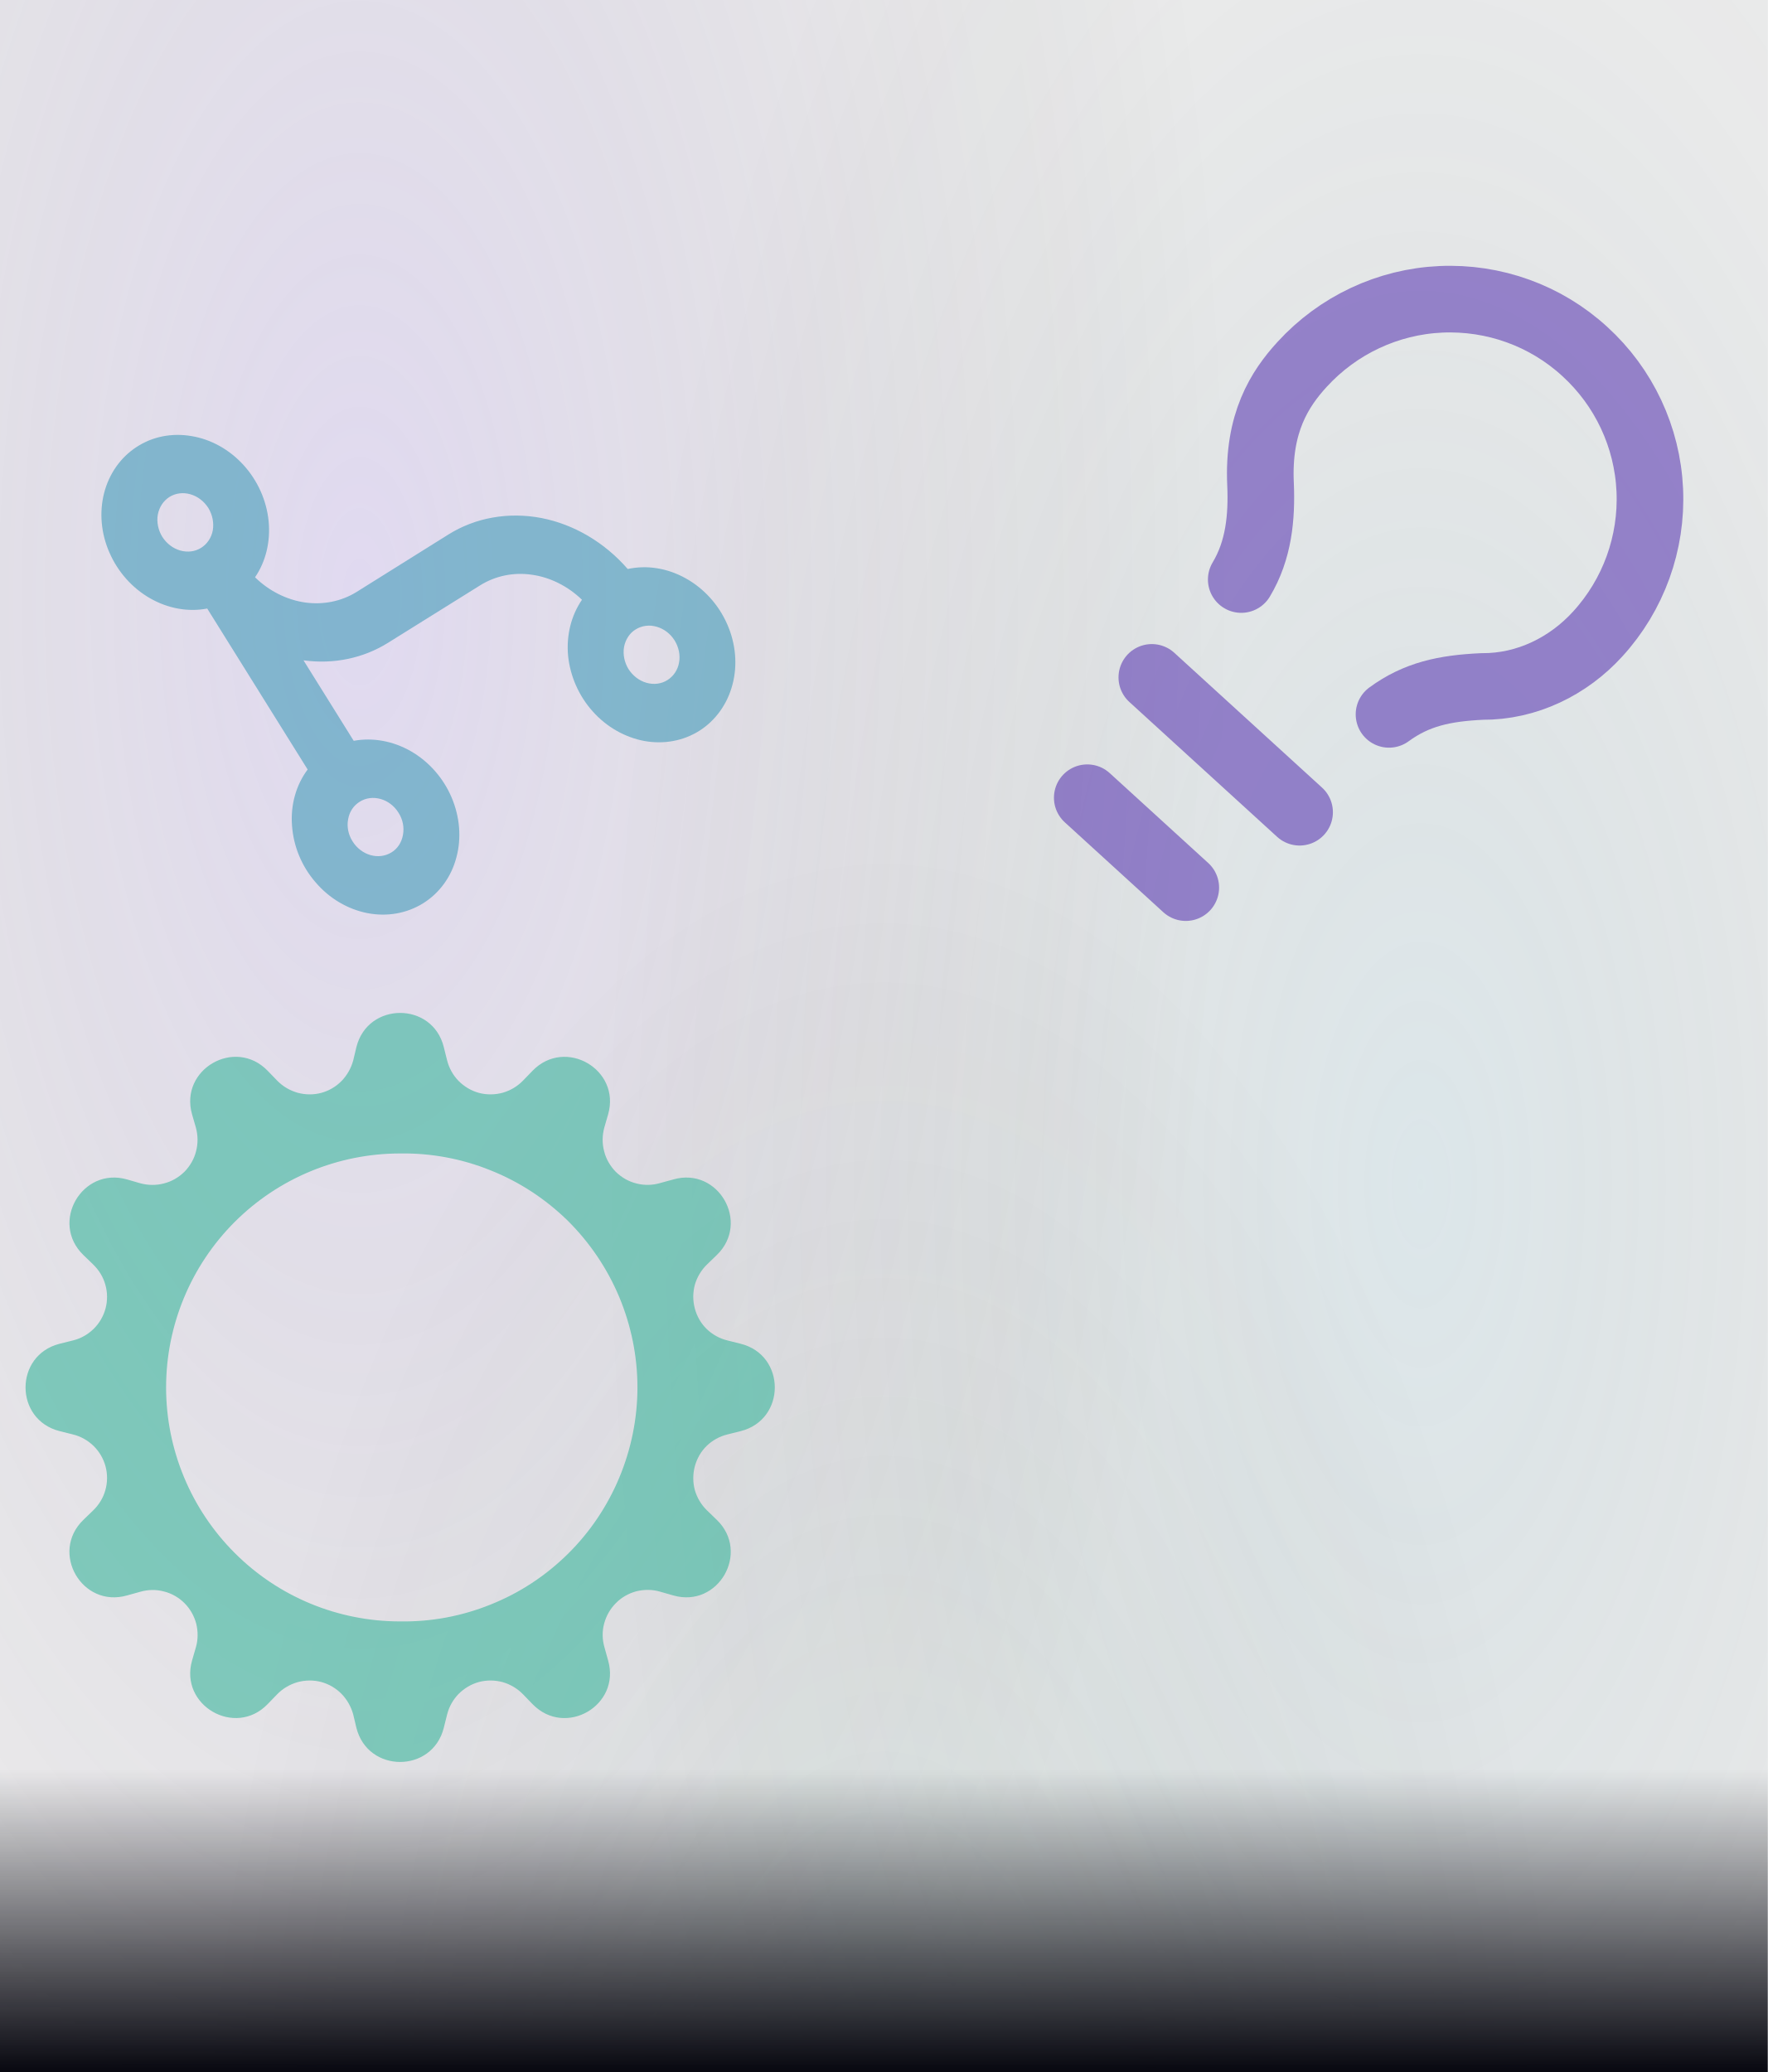
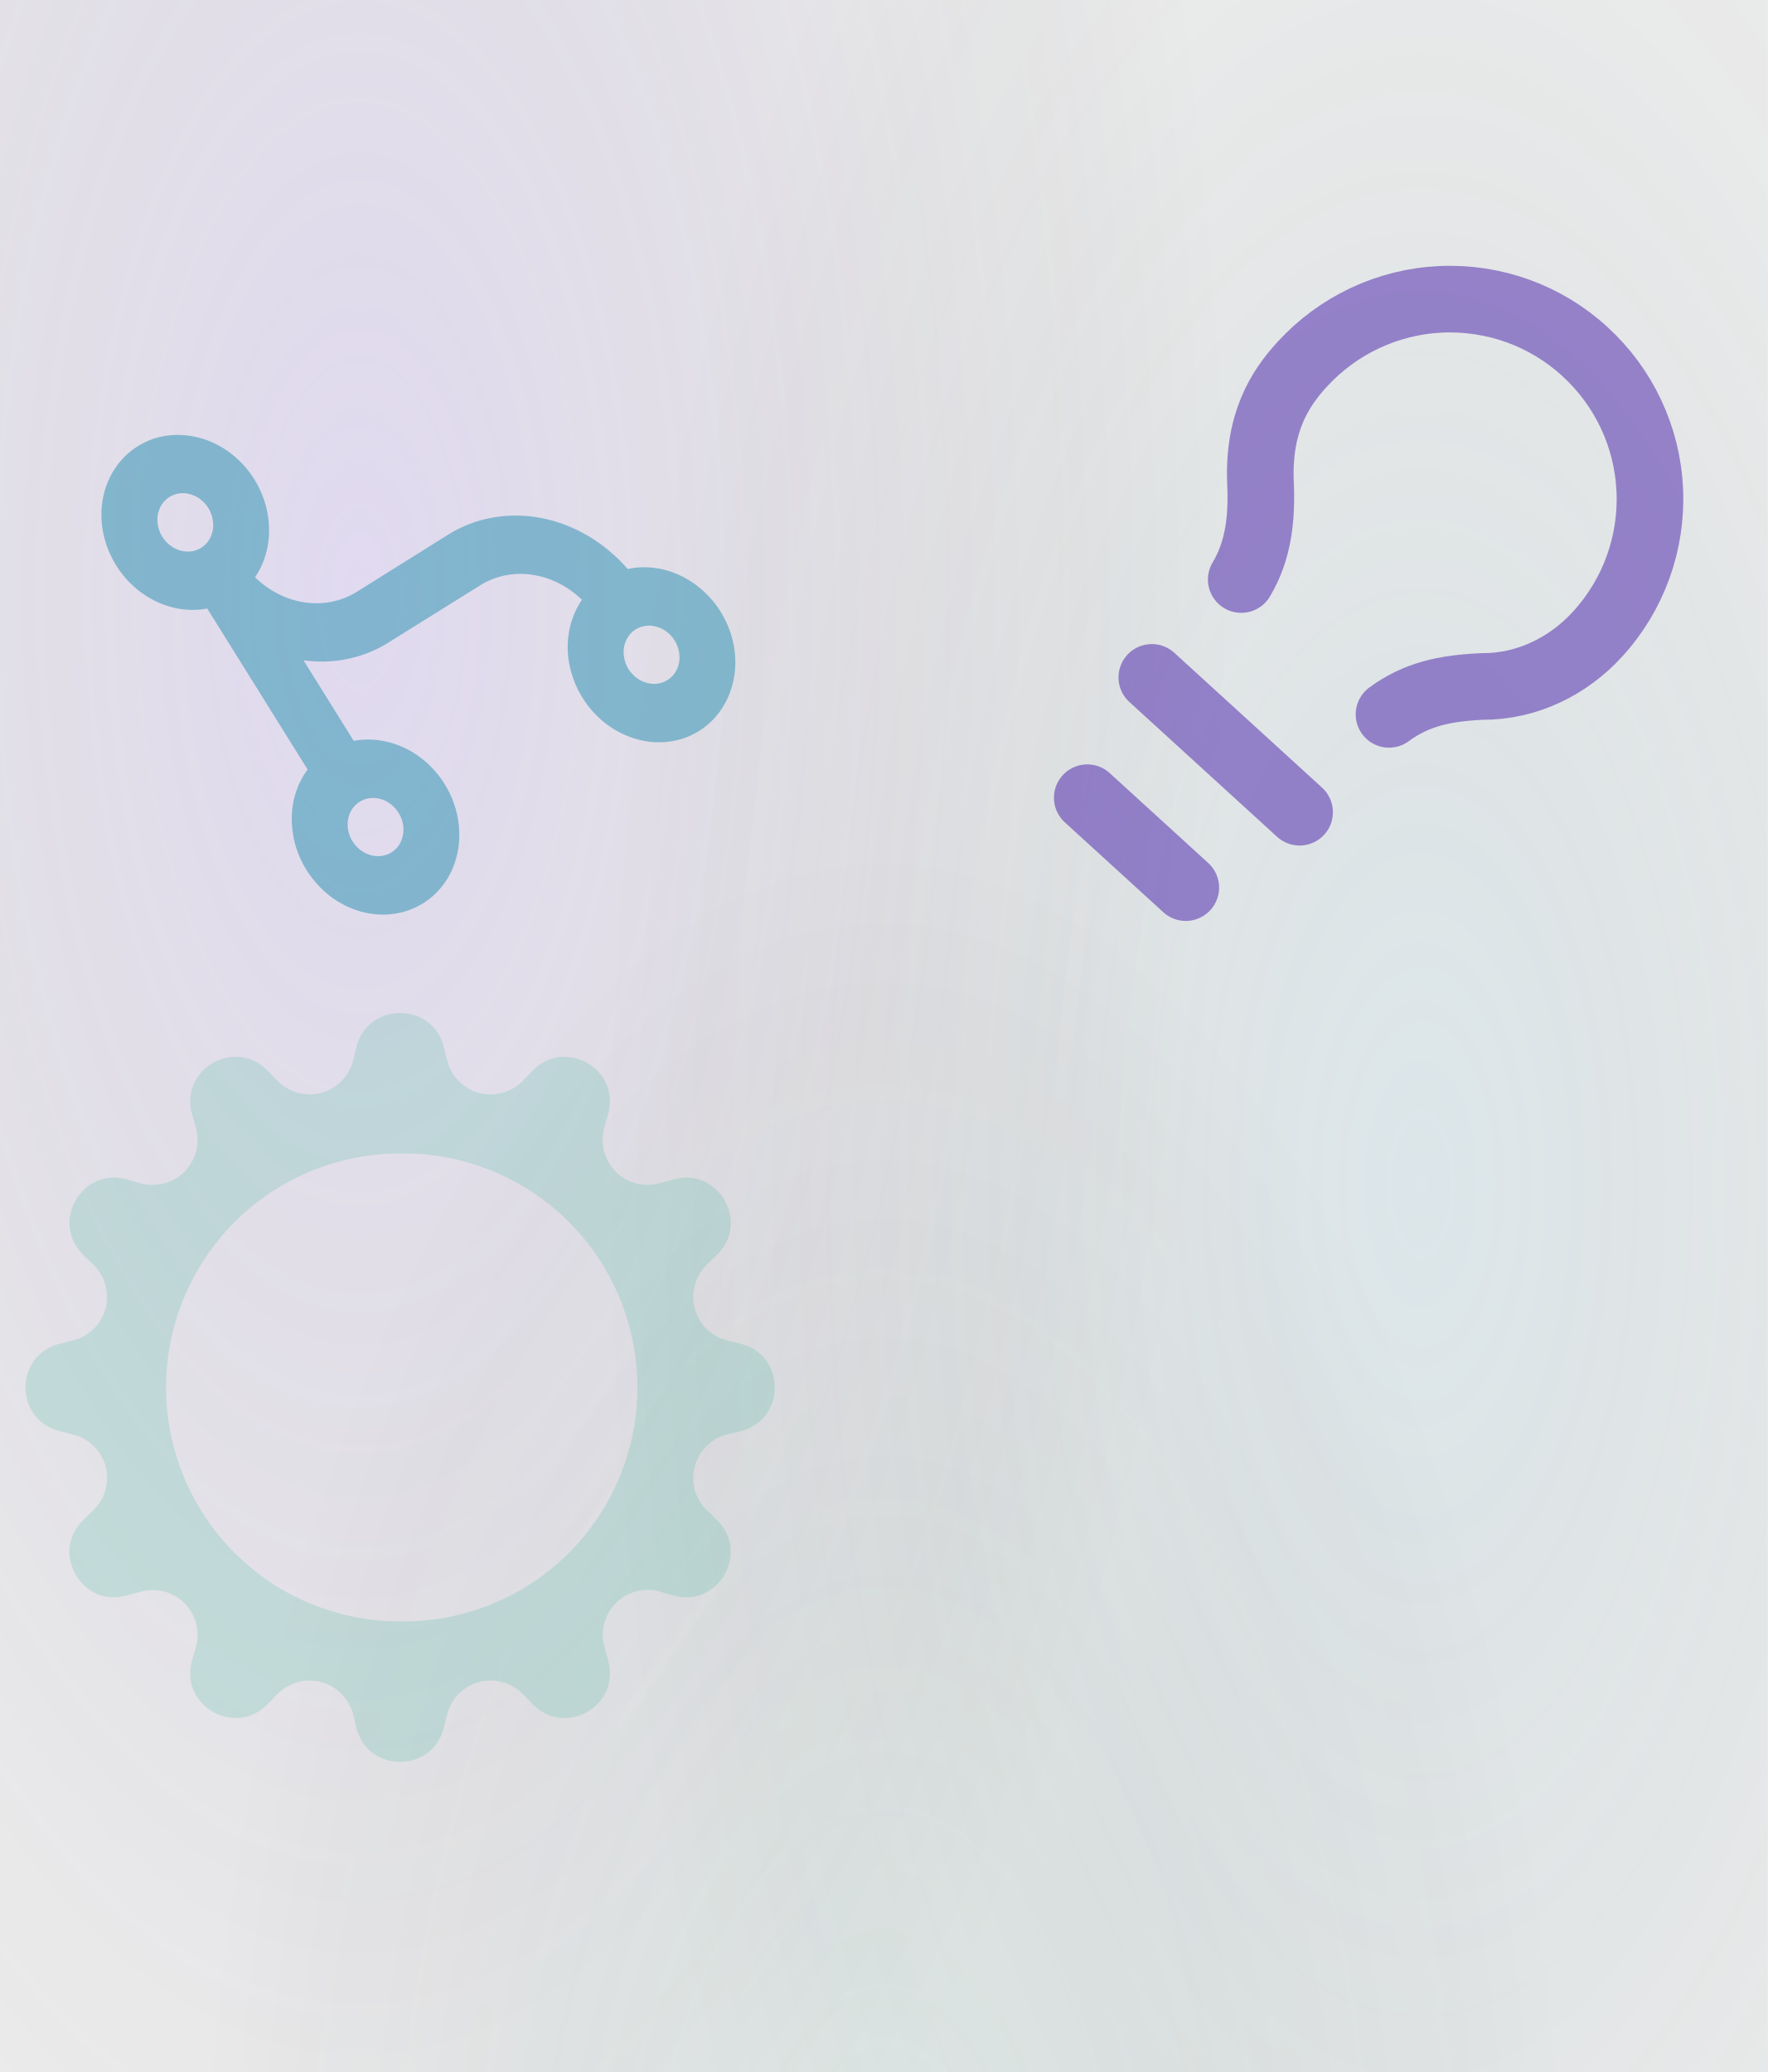
<svg xmlns="http://www.w3.org/2000/svg" width="1109" height="1300" viewBox="0 0 1109 1300" fill="none">
  <g clip-path="url(#clip0_655_36)">
    <rect width="1109" height="1300" fill="url(#paint0_radial_655_36)" />
    <rect width="1109" height="1300" fill="url(#paint1_radial_655_36)" />
    <rect width="1109" height="1300" fill="url(#paint2_radial_655_36)" />
-     <path fill-rule="evenodd" clip-rule="evenodd" d="M278.4 656.9C271.3 628.4 230.8 628.4 223.6 656.9L221.6 665.3C220.3 670.1 217.8 674.6 214.3 678.2C210.8 681.8 206.3 684.4 201.5 685.7C196.6 687 191.5 686.9 186.7 685.6C181.8 684.2 177.4 681.6 173.9 678L167.9 671.8C147.5 650.7 112.4 670.9 120.5 699.2L122.9 707.5C124.2 712.3 124.3 717.4 123 722.3C121.8 727.2 119.2 731.6 115.7 735.2C112.1 738.7 107.7 741.3 102.8 742.5C98 743.8 92.8 743.7 88 742.4L79.7 740C51.5 731.9 31.2 767 52.3 787.4L58.5 793.4C62.1 796.9 64.8 801.3 66.1 806.1C67.5 811 67.5 816.1 66.2 821C64.9 825.8 62.3 830.3 58.7 833.8C55.1 837.3 50.7 839.8 45.8 841L37.4 843.1C8.9 850.3 8.9 890.7 37.4 897.9L45.8 900C50.7 901.2 55.1 903.7 58.7 907.2C62.3 910.7 64.9 915.2 66.2 920C67.5 924.9 67.5 930 66.1 934.9C64.8 939.7 62.1 944.1 58.5 947.6L52.3 953.6C31.2 974 51.4 1009.1 79.7 1001L88 998.7C92.8 997.3 98 997.2 102.8 998.5C107.7 999.7 112.2 1002.3 115.7 1005.8C119.3 1009.4 121.8 1013.8 123.1 1018.7C124.3 1023.6 124.3 1028.7 122.9 1033.5L120.5 1041.8C112.4 1070 147.5 1090.3 167.9 1069.2L173.9 1063C177.4 1059.4 181.8 1056.8 186.7 1055.4C191.5 1054.1 196.6 1054 201.5 1055.3C206.3 1056.6 210.8 1059.2 214.3 1062.8C217.8 1066.4 220.3 1070.9 221.6 1075.7L223.6 1084.1C230.8 1112.6 271.2 1112.6 278.4 1084.1L280.5 1075.7C281.7 1070.9 284.2 1066.4 287.7 1062.8C291.3 1059.2 295.7 1056.6 300.5 1055.3C305.4 1054 310.5 1054.1 315.4 1055.4C320.2 1056.8 324.6 1059.4 328.1 1063L334.1 1069.2C354.6 1090.3 389.6 1070.1 381.5 1041.8L379.2 1033.5C377.8 1028.7 377.7 1023.5 379 1018.7C380.3 1013.8 382.8 1009.4 386.4 1005.8C389.9 1002.2 394.4 999.7 399.2 998.4C404.1 997.2 409.2 997.2 414 998.6L422.4 1001C450.6 1009.1 470.8 974 449.7 953.6L443.5 947.6C439.9 944.1 437.3 939.7 435.9 934.9C434.6 930 434.6 924.9 435.9 920C437.2 915.2 439.7 910.7 443.3 907.2C446.9 903.7 451.4 901.2 456.3 900L464.7 897.9C493.2 890.7 493.2 850.3 464.7 843.1L456.3 841C451.4 839.8 446.9 837.3 443.3 833.8C439.7 830.3 437.2 825.8 435.9 821C434.6 816.1 434.6 811 435.9 806.1C437.3 801.3 439.9 796.9 443.5 793.4L449.7 787.4C470.8 767 450.6 731.9 422.4 740L414 742.3C409.2 743.7 404.1 743.8 399.2 742.5C394.3 741.3 389.9 738.7 386.3 735.2C382.8 731.6 380.2 727.2 379 722.3C377.7 717.4 377.8 712.3 379.1 707.5L381.5 699.2C389.6 671 354.6 650.7 334.1 671.8L328.1 678C324.6 681.6 320.2 684.2 315.4 685.6C310.5 686.9 305.4 687 300.5 685.7C295.7 684.4 291.3 681.8 287.7 678.2C284.2 674.6 281.7 670.1 280.5 665.3L278.4 656.9ZM251 1017.3C270.5 1017.6 289.8 1014 307.8 1006.7C325.9 999.5 342.3 988.7 356.2 975C370 961.4 381 945.1 388.5 927.1C396 909.2 399.9 889.9 399.9 870.5C399.9 851 396 831.8 388.5 813.8C381 795.9 370 779.6 356.2 765.9C342.3 752.3 325.9 741.5 307.8 734.3C289.8 727 270.5 723.4 251 723.7C212.1 723.7 174.7 739.2 147.2 766.7C119.7 794.2 104.2 831.6 104.2 870.5C104.2 909.4 119.7 946.8 147.2 974.3C174.7 1001.9 212.1 1017.3 251 1017.3V1017.3Z" fill="#3BB59D" fill-opacity="0.6" />
+     <path fill-rule="evenodd" clip-rule="evenodd" d="M278.4 656.9C271.3 628.4 230.8 628.4 223.6 656.9L221.6 665.3C220.3 670.1 217.8 674.6 214.3 678.2C210.8 681.8 206.3 684.4 201.5 685.7C196.6 687 191.5 686.9 186.7 685.6C181.8 684.2 177.4 681.6 173.9 678L167.9 671.8C147.5 650.7 112.4 670.9 120.5 699.2L122.9 707.5C124.2 712.3 124.3 717.4 123 722.3C121.8 727.2 119.2 731.6 115.7 735.2C112.1 738.7 107.7 741.3 102.8 742.5C98 743.8 92.8 743.7 88 742.4L79.7 740C51.5 731.9 31.2 767 52.3 787.4L58.5 793.4C62.1 796.9 64.8 801.3 66.1 806.1C67.5 811 67.5 816.1 66.2 821C64.9 825.8 62.3 830.3 58.7 833.8C55.1 837.3 50.7 839.8 45.8 841L37.4 843.1C8.9 850.3 8.9 890.7 37.4 897.9L45.8 900C50.7 901.2 55.1 903.7 58.7 907.2C62.3 910.7 64.9 915.2 66.2 920C67.5 924.9 67.5 930 66.1 934.9C64.8 939.7 62.1 944.1 58.5 947.6L52.3 953.6C31.2 974 51.4 1009.1 79.7 1001L88 998.7C92.8 997.3 98 997.2 102.8 998.5C107.7 999.7 112.2 1002.3 115.7 1005.8C119.3 1009.4 121.8 1013.8 123.1 1018.7C124.3 1023.6 124.3 1028.7 122.9 1033.5L120.5 1041.8C112.4 1070 147.5 1090.3 167.9 1069.2L173.9 1063C177.4 1059.4 181.8 1056.8 186.7 1055.4C191.5 1054.1 196.6 1054 201.5 1055.3C206.3 1056.6 210.8 1059.2 214.3 1062.8C217.8 1066.4 220.3 1070.9 221.6 1075.7L223.6 1084.1C230.8 1112.6 271.2 1112.6 278.4 1084.1L280.5 1075.7C281.7 1070.9 284.2 1066.4 287.7 1062.8C291.3 1059.2 295.7 1056.6 300.5 1055.3C305.4 1054 310.5 1054.1 315.4 1055.4C320.2 1056.8 324.6 1059.4 328.1 1063L334.1 1069.2C354.6 1090.3 389.6 1070.1 381.5 1041.8L379.2 1033.5C377.8 1028.7 377.7 1023.5 379 1018.7C380.3 1013.8 382.8 1009.4 386.4 1005.8C389.9 1002.2 394.4 999.7 399.2 998.4C404.1 997.2 409.2 997.2 414 998.6L422.4 1001C450.6 1009.1 470.8 974 449.7 953.6L443.5 947.6C439.9 944.1 437.3 939.7 435.9 934.9C434.6 930 434.6 924.9 435.9 920C437.2 915.2 439.7 910.7 443.3 907.2C446.9 903.7 451.4 901.2 456.3 900L464.7 897.9C493.2 890.7 493.2 850.3 464.7 843.1L456.3 841C451.4 839.8 446.9 837.3 443.3 833.8C439.7 830.3 437.2 825.8 435.9 821C434.6 816.1 434.6 811 435.9 806.1C437.3 801.3 439.9 796.9 443.5 793.4L449.7 787.4C470.8 767 450.6 731.9 422.4 740L414 742.3C409.2 743.7 404.1 743.8 399.2 742.5C394.3 741.3 389.9 738.7 386.3 735.2C382.8 731.6 380.2 727.2 379 722.3C377.7 717.4 377.8 712.3 379.1 707.5L381.5 699.2C389.6 671 354.6 650.7 334.1 671.8L328.1 678C324.6 681.6 320.2 684.2 315.4 685.6C310.5 686.9 305.4 687 300.5 685.7C295.7 684.4 291.3 681.8 287.7 678.2C284.2 674.6 281.7 670.1 280.5 665.3L278.4 656.9ZM251 1017.3C270.5 1017.6 289.8 1014 307.8 1006.7C325.9 999.5 342.3 988.7 356.2 975C370 961.4 381 945.1 388.5 927.1C396 909.2 399.9 889.9 399.9 870.5C399.9 851 396 831.8 388.5 813.8C381 795.9 370 779.6 356.2 765.9C342.3 752.3 325.9 741.5 307.8 734.3C289.8 727 270.5 723.4 251 723.7C212.1 723.7 174.7 739.2 147.2 766.7C119.7 794.2 104.2 831.6 104.2 870.5C104.2 909.4 119.7 946.8 147.2 974.3C174.7 1001.9 212.1 1017.3 251 1017.3V1017.3Z" fill="#3BB59D" fill-opacity="0.2" />
    <g clip-path="url(#clip1_655_36)">
      <path d="M871.4 448.2C888.6 435.6 906.2 431.8 929.8 430.7C958 430.9 984 417.9 1002.3 397.8C1024.8 373.2 1036.5 340.7 1035 307.5C1033.5 274.2 1018.8 242.9 994.2 220.5C969.7 198 937.2 186.3 903.9 187.8C870.7 189.3 839.4 204 816.9 228.6C802.8 244 789 265.4 790.8 303.8C791.7 324.5 789.7 345.3 778.7 363.6" stroke="#451DAB" stroke-opacity="0.5" stroke-width="41.8" stroke-linecap="round" stroke-linejoin="round" />
      <path d="M722.6 425L815.3 509.6" stroke="#451DAB" stroke-opacity="0.5" stroke-width="41.8" stroke-linecap="round" stroke-linejoin="round" />
      <path d="M682.1 500.5L743.9 556.9" stroke="#451DAB" stroke-opacity="0.5" stroke-width="41.8" stroke-linecap="round" stroke-linejoin="round" />
    </g>
    <g clip-path="url(#clip2_655_36)">
      <path d="M160 362.2C168.8 370.8 179.8 376.3 191.3 378C202.8 379.6 214.2 377.3 223.7 371.4L281.4 335.3C298.4 324.7 319 321.1 339.6 325C360.1 329 379.3 340.3 393.8 357C405.8 354.4 418.6 356.4 430.1 362.8C441.5 369.1 450.8 379.3 456.2 391.6C461.6 403.8 462.8 417.3 459.5 429.6C456.3 441.8 448.9 452.1 438.6 458.6C428.5 464.9 416.4 467.1 404.2 464.9C392 462.6 380.5 456.1 371.8 446.3C363.1 436.6 357.7 424.2 356.4 411.5C355.2 398.7 358.3 386.2 365.1 376.3C356.3 367.8 345.2 362.2 333.7 360.6C322.2 358.9 310.8 361.3 301.3 367.2L243.6 403.2C228 413 209.3 416.9 190.4 414.3L221.9 464.8C233.9 462.6 246.6 464.9 257.9 471.4C269.1 477.9 278.1 488.1 283.3 500.3C288.5 512.5 289.6 525.9 286.3 538C283.1 550.2 275.7 560.3 265.5 566.7C255.2 573.1 242.9 575.3 230.5 572.9C218.2 570.5 206.6 563.7 198 553.6C189.3 543.6 184.1 531 183.2 518C182.2 505.1 185.7 492.6 193 482.8L130 381.8C118.1 384.1 105.4 381.8 94.2 375.4C83 369 74 358.9 68.7 346.8C63.4 334.8 62.2 321.5 65.3 309.4C68.4 297.3 75.6 287 85.6 280.5C95.6 273.9 107.8 271.5 120.1 273.6C132.4 275.6 144 282.1 152.8 291.8C161.7 301.6 167.2 314 168.5 326.8C169.8 339.7 166.8 352.2 160 362.2V362.2ZM126.2 343.7C130 341.3 132.7 337.3 133.5 332.7C134.3 328 133.3 323 130.7 318.7C128 314.5 124 311.4 119.4 310.1C114.9 308.8 110.1 309.4 106.3 311.8C102.5 314.2 99.9 318.2 99 322.9C98.2 327.5 99.2 332.5 101.8 336.8C104.5 341 108.5 344.1 113.1 345.4C117.7 346.7 122.4 346.1 126.2 343.7ZM245.6 534.8C249.4 532.5 252 528.5 252.8 523.8C253.7 519.1 252.7 514.1 250 509.9C247.4 505.7 243.4 502.6 238.8 501.3C234.2 500 229.5 500.6 225.7 503C221.8 505.4 219.2 509.3 218.4 514C217.5 518.7 218.5 523.7 221.2 527.9C223.8 532.1 227.9 535.2 232.4 536.5C237 537.8 241.7 537.2 245.6 534.8ZM418.7 426.7C422.5 424.3 425.2 420.4 426 415.7C426.9 411 425.8 406 423.2 401.8C420.6 397.6 416.5 394.5 411.9 393.2C407.4 391.9 402.7 392.5 398.8 394.9C395 397.2 392.4 401.2 391.5 405.9C390.7 410.6 391.7 415.6 394.3 419.8C397 424 401 427.1 405.6 428.4C410.2 429.7 414.9 429.1 418.7 426.7Z" fill="#449CB9" fill-opacity="0.6" />
    </g>
-     <rect y="1110" width="1109" height="190" fill="url(#page_fade)" />
  </g>
  <defs>
-     <linearGradient id="page_fade" x1="0" y1="0" x2="0" y2="1">
-       <stop stop-color="#07070F" stop-opacity="0" />
-       <stop offset="1" stop-color="#07070F" />
-     </linearGradient>
    <radialGradient id="paint0_radial_655_36" cx="0" cy="0" r="1" gradientUnits="userSpaceOnUse" gradientTransform="translate(221.8 371.2) rotate(-90) scale(2462.79 1112.03)">
      <stop stop-color="#8B5CF6" stop-opacity="0.15" />
      <stop offset="0.5" stop-opacity="0" />
    </radialGradient>
    <radialGradient id="paint1_radial_655_36" cx="0" cy="0" r="1" gradientUnits="userSpaceOnUse" gradientTransform="translate(887.2 742.4) rotate(-90) scale(2258.49 1019.78)">
      <stop stop-color="#449CB9" stop-opacity="0.12" />
      <stop offset="0.5" stop-opacity="0" />
    </radialGradient>
    <radialGradient id="paint2_radial_655_36" cx="0" cy="0" r="1" gradientUnits="userSpaceOnUse" gradientTransform="translate(554.5 1484.8) rotate(-90) scale(1926.84 870.032)">
      <stop stop-color="#3BB59D" stop-opacity="0.1" />
      <stop offset="0.5" stop-opacity="0" />
    </radialGradient>
    <clipPath id="clip0_655_36">
      <rect width="1109" height="1300" fill="white" />
    </clipPath>
    <clipPath id="clip1_655_36">
      <rect width="502" height="502" fill="white" transform="translate(837.399 20) rotate(42.3844)" />
    </clipPath>
    <clipPath id="clip2_655_36">
      <rect width="408.294" height="450.711" fill="white" transform="translate(-30 286.246) rotate(-31.9806)" />
    </clipPath>
  </defs>
</svg>
